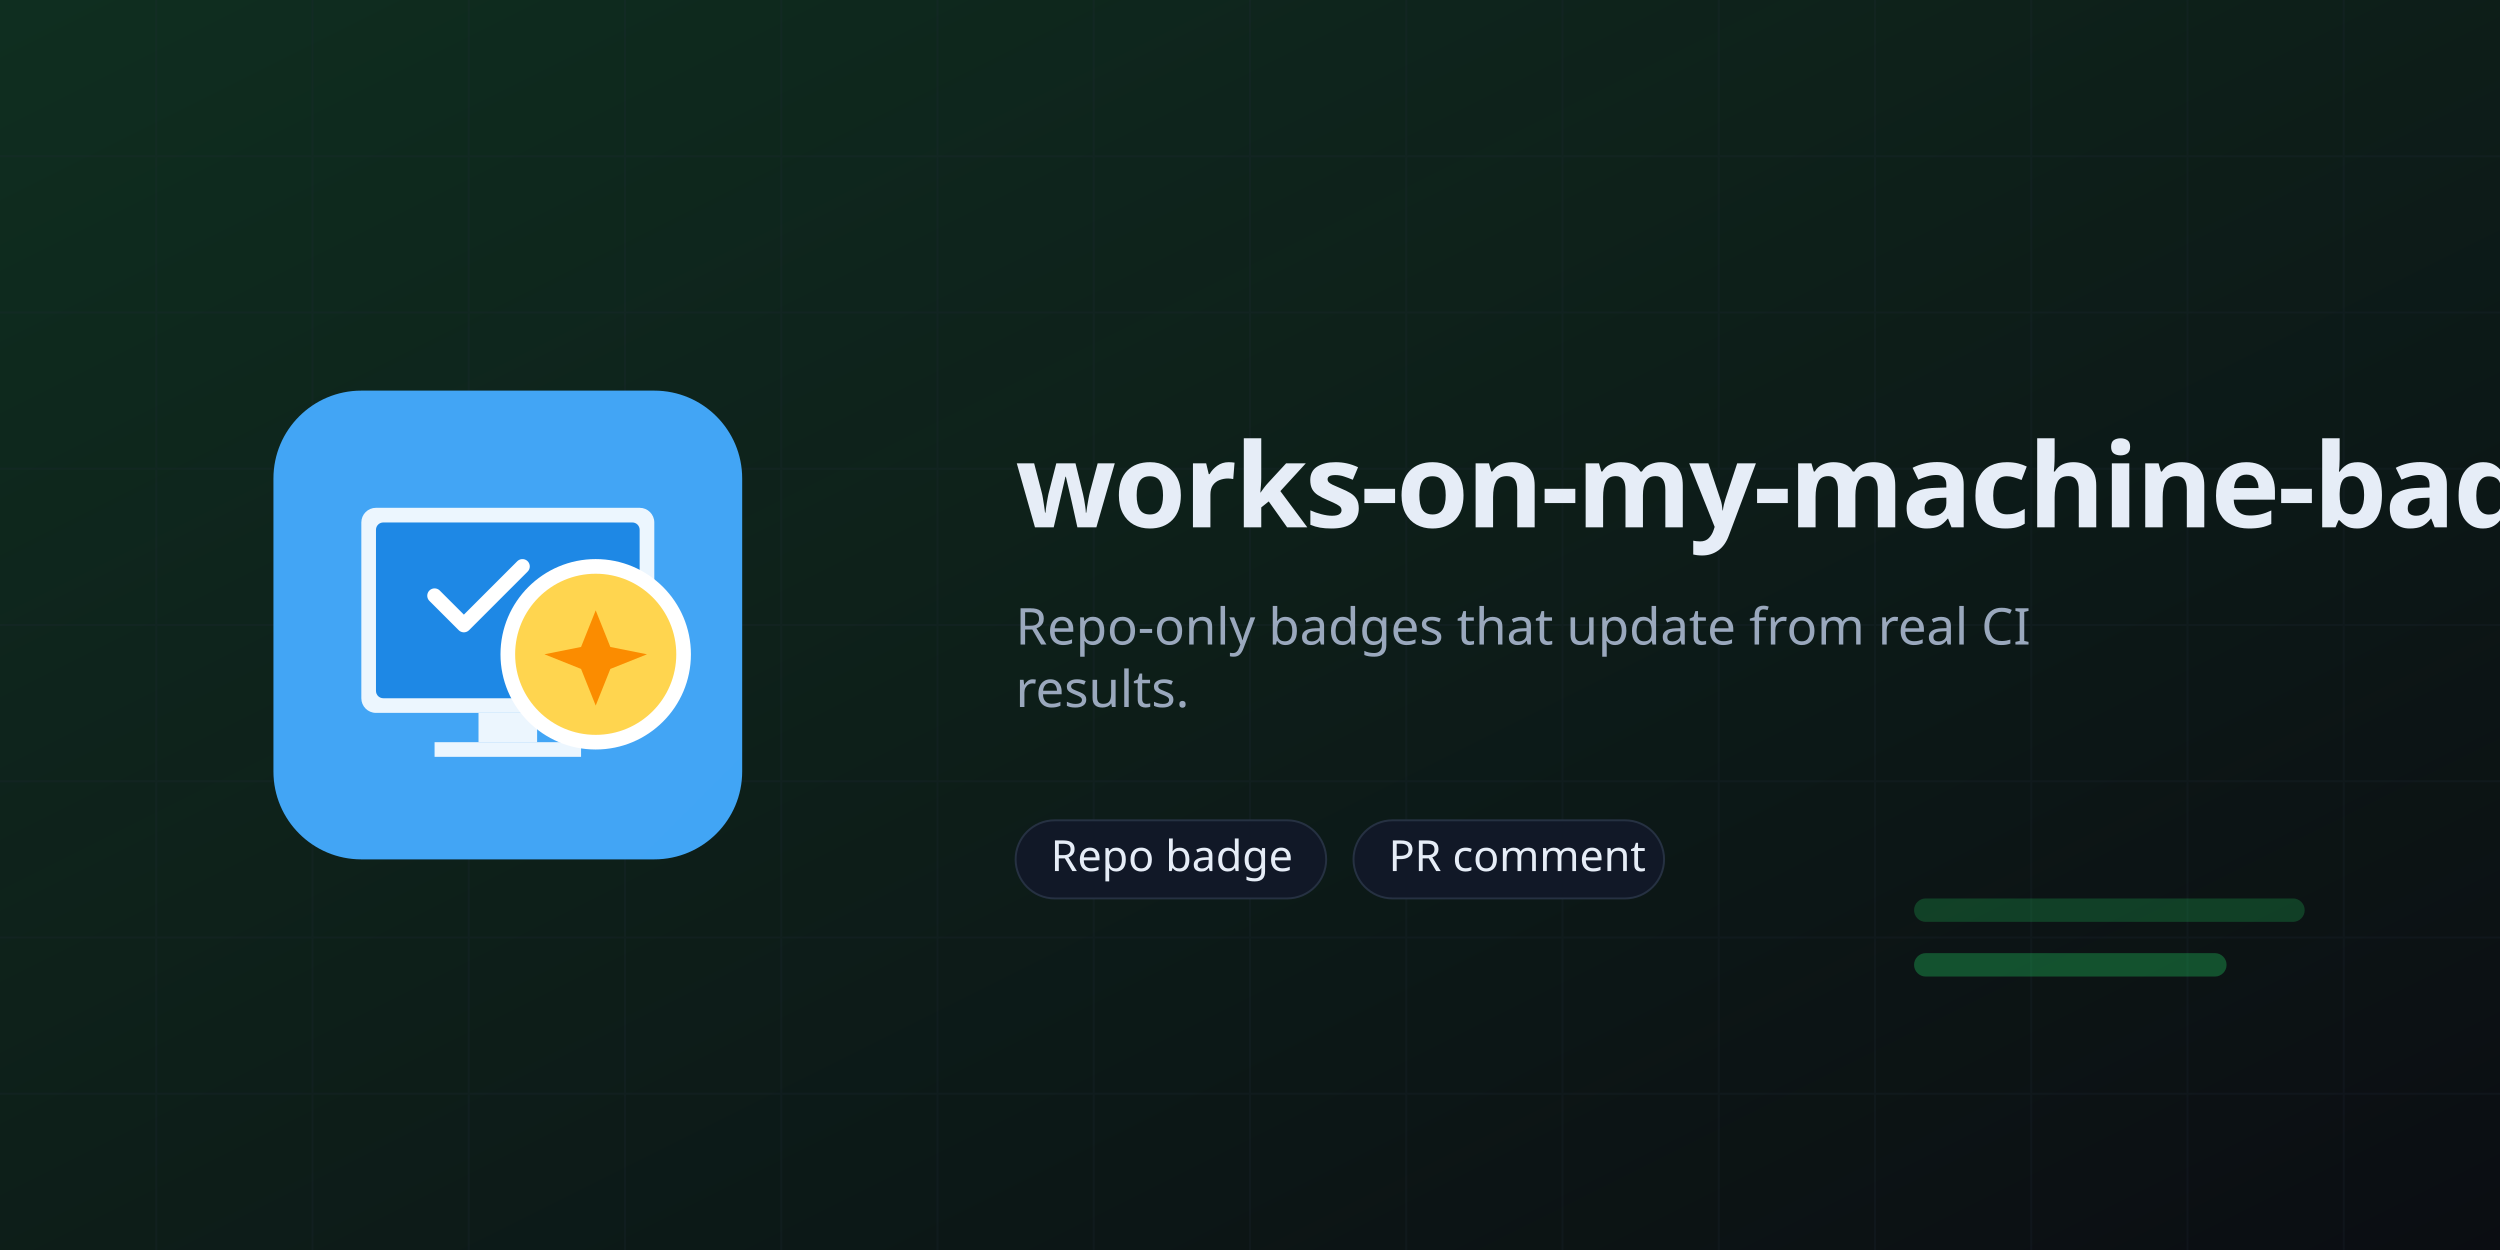
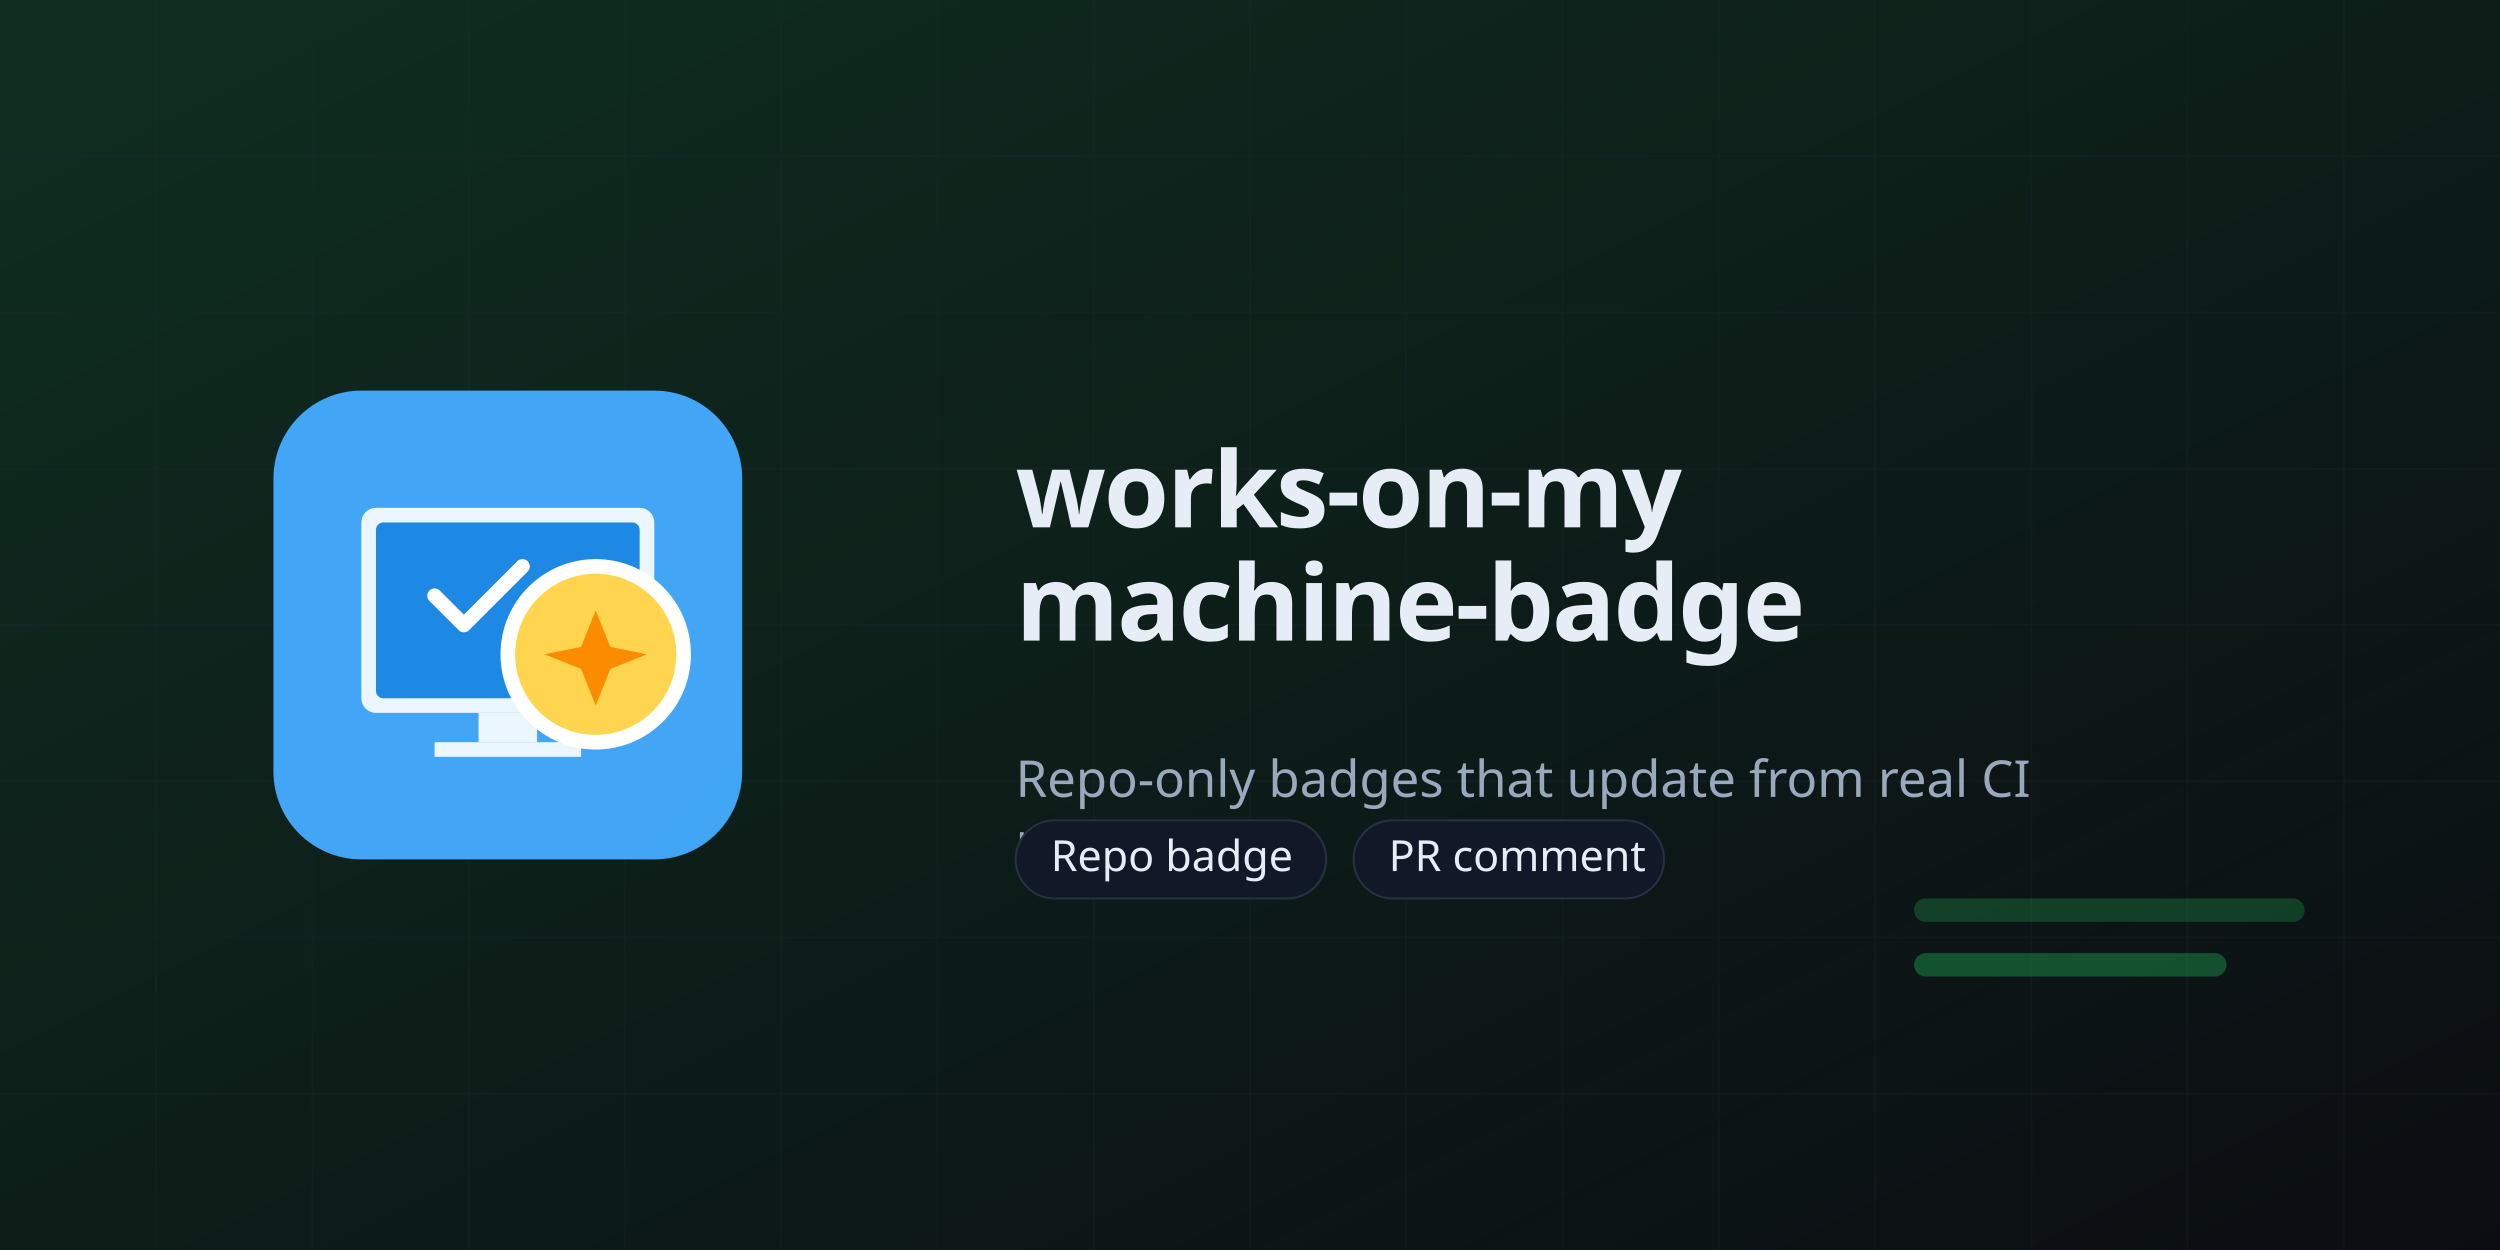
<svg xmlns="http://www.w3.org/2000/svg" width="1280" height="640" fill="none" style="color-scheme:light dark" viewBox="0 0 1280 640">
  <style>text{font-family:"Space Grotesk","Sora","IBM Plex Sans",sans-serif}</style>
  <defs>
    <linearGradient id="edge" x1="0" x2="1" y1="0" y2="1">
      <stop offset="0" stop-color="#22C55E" stop-opacity=".18" />
      <stop offset="1" stop-color="#22C55E" stop-opacity="0" />
    </linearGradient>
  </defs>
  <path fill="#0B0D12" d="M0 0h1280v640H0z" />
  <path fill="url(#edge)" d="M0 0h1280v640H0z" />
  <path stroke="#1F2A37" d="M80 0v640M160 0v640M240 0v640M320 0v640M400 0v640M480 0v640M560 0v640M640 0v640M720 0v640M800 0v640M880 0v640M960 0v640m80-640v640m80-640v640m80-640v640M0 80h1280M0 160h1280M0 240h1280M0 320h1280M0 400h1280M0 480h1280M0 560h1280" opacity=".22" />
  <g transform="translate(140 200)scale(3.75)">
    <rect width="64" height="64" fill="url(#grad2)" data-fg-bgim1="1.16:1.1237:/src/app/components/repo-icons/WorksOnMyMachineIcon.tsx:4:7:135:57:e:rect" rx="12" />
    <defs data-fg-bgim2="1.16:1.1237:/src/app/components/repo-icons/WorksOnMyMachineIcon.tsx:5:7:199:216:e:defs">
      <linearGradient id="grad2" x1="0" x2="64" y1="0" y2="64" data-fg-bgim3="1.16:1.1237:/src/app/components/repo-icons/WorksOnMyMachineIcon.tsx:6:9:214:187:e:linearGradient">
        <stop data-fg-bgim4="1.16:1.1237:/src/app/components/repo-icons/WorksOnMyMachineIcon.tsx:7:11:282:40:e:stop" offset="0%" stop-color="#42A5F5" />
        <stop data-fg-bgim5="1.16:1.1237:/src/app/components/repo-icons/WorksOnMyMachineIcon.tsx:8:11:333:42:e:stop" offset="100%" stop-color="#1E88E5" />
      </linearGradient>
    </defs>
    <rect width="40" height="28" x="12" y="16" fill="#fff" data-fg-bgim7="1.16:1.1237:/src/app/components/repo-icons/WorksOnMyMachineIcon.tsx:12:7:453:78:e:rect" opacity=".9" rx="2" />
    <rect width="36" height="24" x="14" y="18" fill="#1E88E5" data-fg-bgim8="1.16:1.1237:/src/app/components/repo-icons/WorksOnMyMachineIcon.tsx:13:7:538:66:e:rect" rx="1" />
    <circle cx="44" cy="36" r="12" fill="#FFD54F" stroke="#fff" stroke-width="2" data-fg-bgim10="1.16:1.1237:/src/app/components/repo-icons/WorksOnMyMachineIcon.tsx:15:7:642:78:e:circle" />
    <path fill="#FB8C00" d="m44 30 2 5 5 1-5 2-2 5-2-5-5-2 5-1Z" data-fg-bgim11="1.16:1.1237:/src/app/components/repo-icons/WorksOnMyMachineIcon.tsx:16:7:727:109:e:path" />
    <path fill="#fff" d="M28 44h8v4h-8z" data-fg-bgim13="1.16:1.1237:/src/app/components/repo-icons/WorksOnMyMachineIcon.tsx:21:7:871:69:e:rect" opacity=".9" />
    <path fill="#fff" d="M22 48h20v2H22z" data-fg-bgim14="1.16:1.1237:/src/app/components/repo-icons/WorksOnMyMachineIcon.tsx:22:7:947:70:e:rect" opacity=".9" />
    <path stroke="#fff" stroke-linecap="round" stroke-linejoin="round" stroke-width="2" d="m22 28 4 4 8-8" data-fg-bgim16="1.16:1.1237:/src/app/components/repo-icons/WorksOnMyMachineIcon.tsx:24:7:1058:160:e:path" />
  </g>
-   <text x="520" y="270" fill="#E6EDF7" font-size="60" font-weight="700" letter-spacing="-.02em">works-on-my-machine-badge</text>
-   <text x="520" y="330" fill="#9AA8BD" font-size="26">Repo-only badges that update from real CI</text>
-   <text x="520" y="362" fill="#9AA8BD" font-size="26">results.</text>
+   <text x="520" y="270" fill="#E6EDF7" font-size="54" font-weight="700" letter-spacing="-.02em">works-on-my</text>
+   <text x="520" y="328" fill="#E6EDF7" font-size="54" font-weight="700" letter-spacing="-.02em">machine-badge</text>
+   <text x="520" y="408" fill="#9AA8BD" font-size="26">Repo-only badges that update from real CI</text>
+   <text x="520" y="440" fill="#9AA8BD" font-size="26">results.</text>
  <g transform="translate(520 420)">
    <rect width="159" height="40" fill="#111827" stroke="#263142" rx="20" />
    <text x="18" y="26" fill="#E6EDF7" font-size="22">Repo badge</text>
  </g>
  <g transform="translate(693 420)">
    <rect width="159" height="40" fill="#111827" stroke="#263142" rx="20" />
    <text x="18" y="26" fill="#E6EDF7" font-size="22">PR comment</text>
  </g>
  <rect width="200" height="12" x="980" y="460" fill="#22C55E" fill-opacity=".25" rx="6" />
  <rect width="160" height="12" x="980" y="488" fill="#22C55E" fill-opacity=".35" rx="6" />
</svg>
